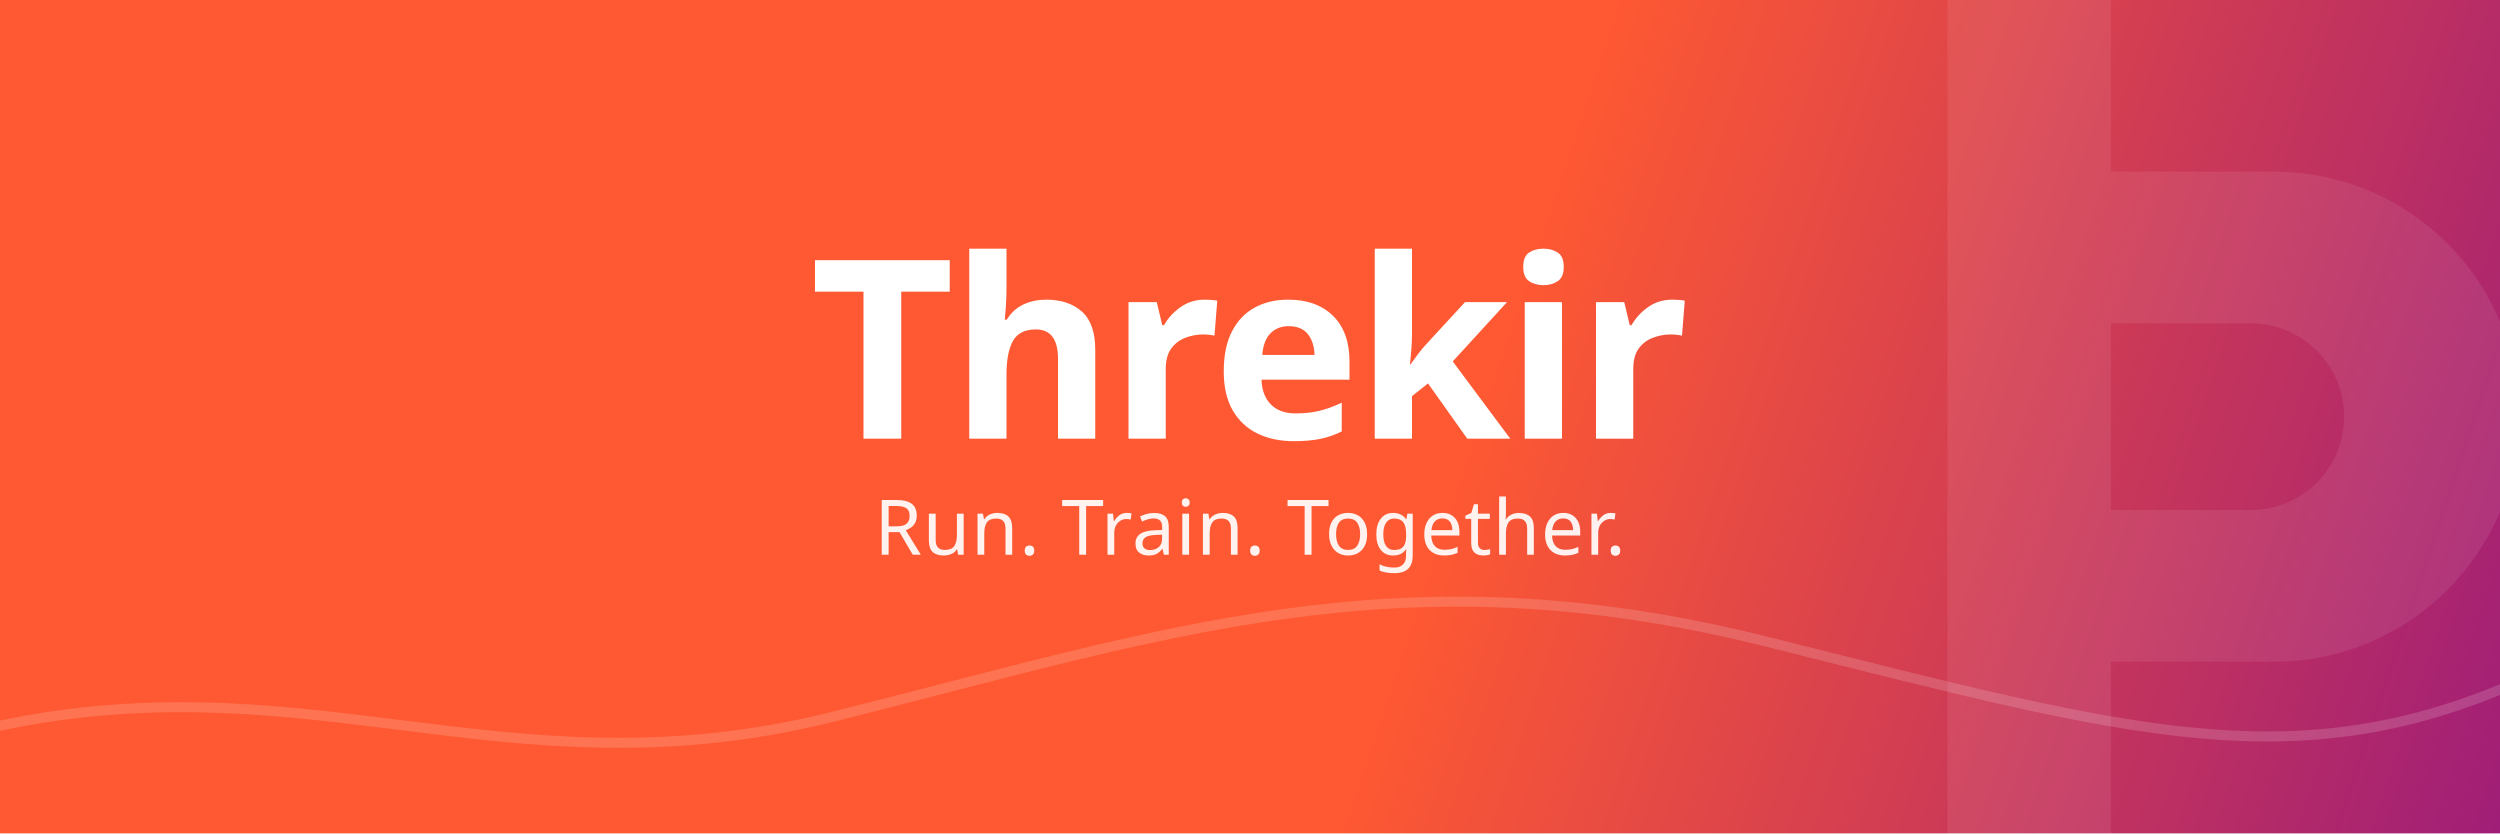
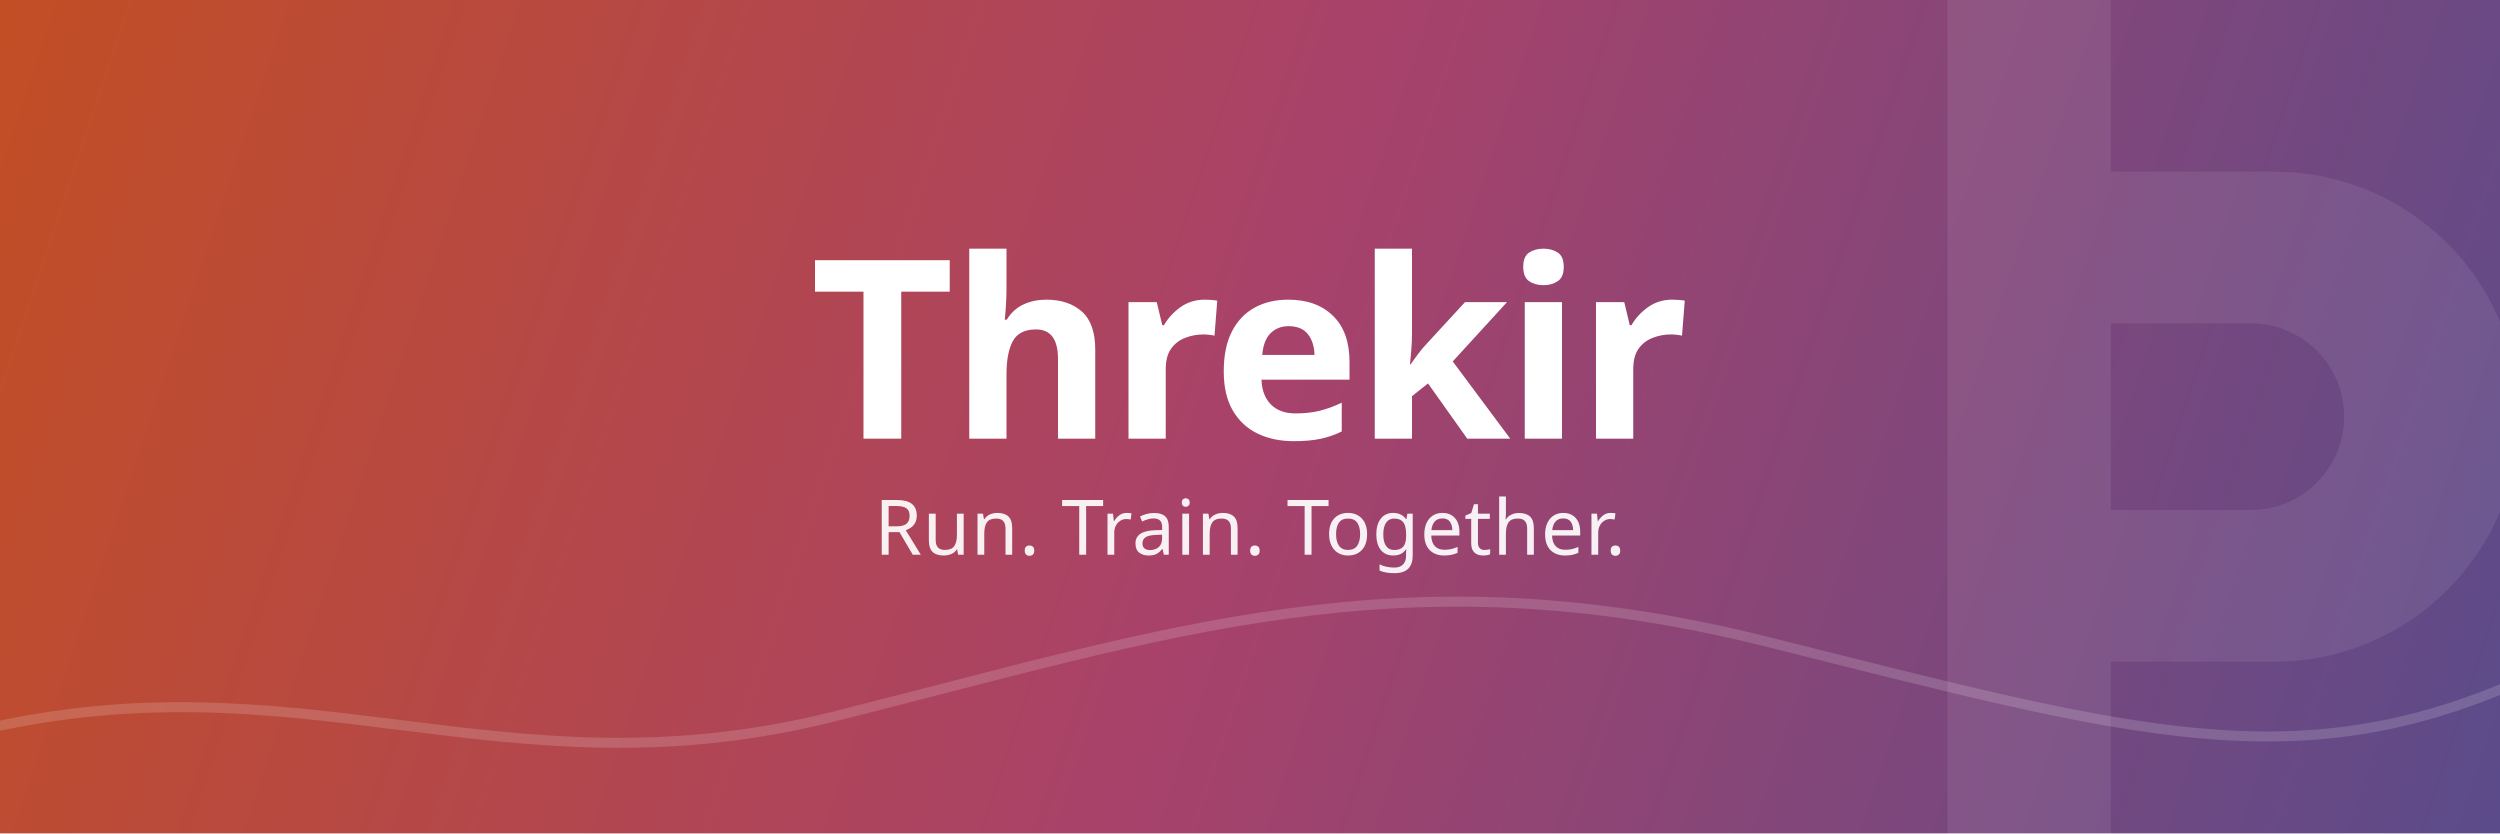
<svg xmlns="http://www.w3.org/2000/svg" width="1500" height="500" viewBox="0 0 1500 500">
  <defs>
    <linearGradient id="bg" x1="0" y1="0" x2="1500" y2="500" gradientUnits="userSpaceOnUse">
-       <stop offset="0" stop-color="#FE5932" />
-       <stop offset="0.58" stop-color="#FE5932" />
-       <stop offset="1" stop-color="#A01E77" />
+       <stop offset="0" stop-color="#C24E24" />
+       <stop offset="0.5" stop-color="#A8426A" />
+       <stop offset="1" stop-color="#5B4B8A" />
    </linearGradient>
  </defs>
  <rect width="1500" height="500" fill="url(#bg)" />
  <path d="M -20 440 C 180 390, 300 480, 500 430 S 840 330, 1060 385 S 1380 470, 1520 405" fill="none" stroke="#ffffff" stroke-opacity="0.16" stroke-width="6" stroke-linecap="round" />
  <g fill="#ffffff" fill-opacity="0.08" fill-rule="evenodd" transform="translate(1340 250) scale(7) translate(-54.5 -50)">
    <path d="M30 10 H44 V90 H30 Z M44 29 H58 A21 21 0 0 1 58 71 H44 Z M44 42 H56 A8 8 0 0 1 56 58 H44 Z" />
  </g>
-   <text x="750" y="205" fill="#ffffff" text-anchor="middle" font-family="Noto Sans, Cantarell, sans-serif" font-size="150" font-weight="700" letter-spacing="-3" dominant-baseline="central">Threkir</text>
-   <text x="750" y="315" fill="#ffffff" fill-opacity="0.92" text-anchor="middle" font-family="Noto Sans, Cantarell, sans-serif" font-size="46" font-weight="400" letter-spacing="0.5" dominant-baseline="central">Run. Train. Together.</text>
+   <text x="750" y="205" fill="#ffffff" text-anchor="middle" font-family="Manrope, sans-serif" font-size="150" font-weight="800" letter-spacing="-3" dominant-baseline="central">Threkir</text>
+   <text x="750" y="315" fill="#ffffff" fill-opacity="0.92" text-anchor="middle" font-family="Manrope, sans-serif" font-size="46" font-weight="400" letter-spacing="0.5" dominant-baseline="central">Run. Train. Together.</text>
</svg>
